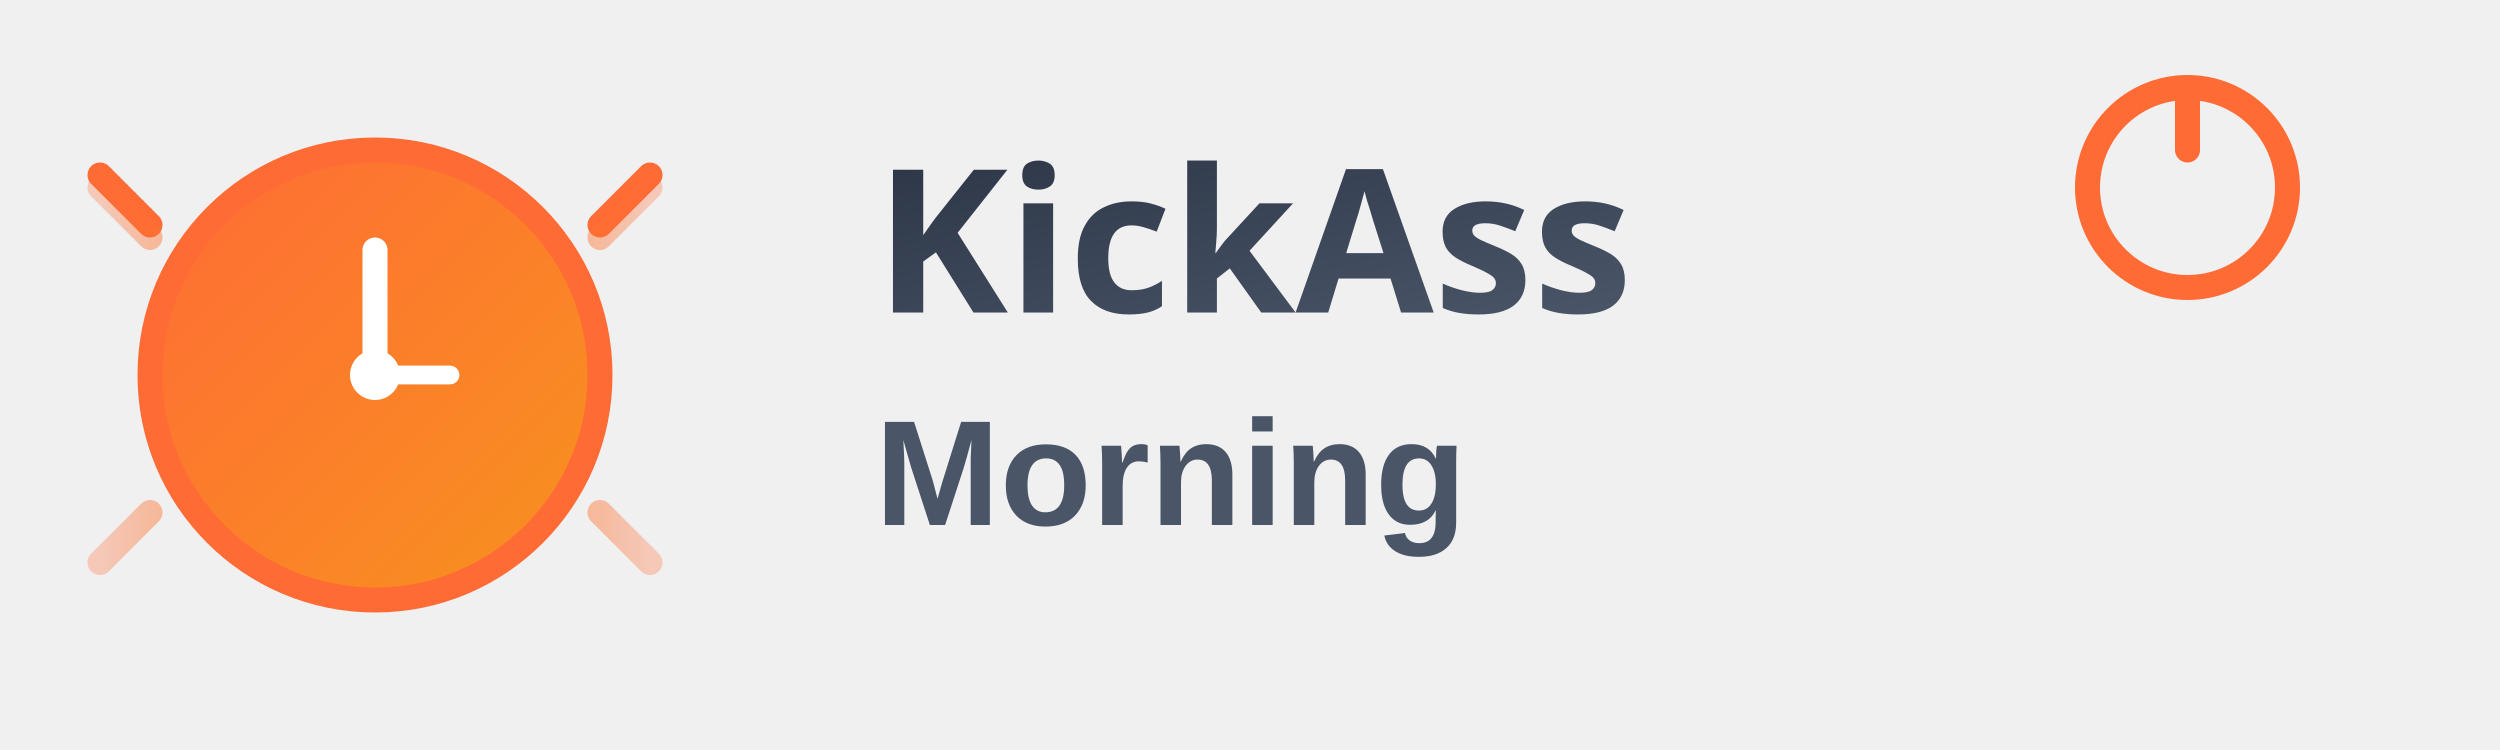
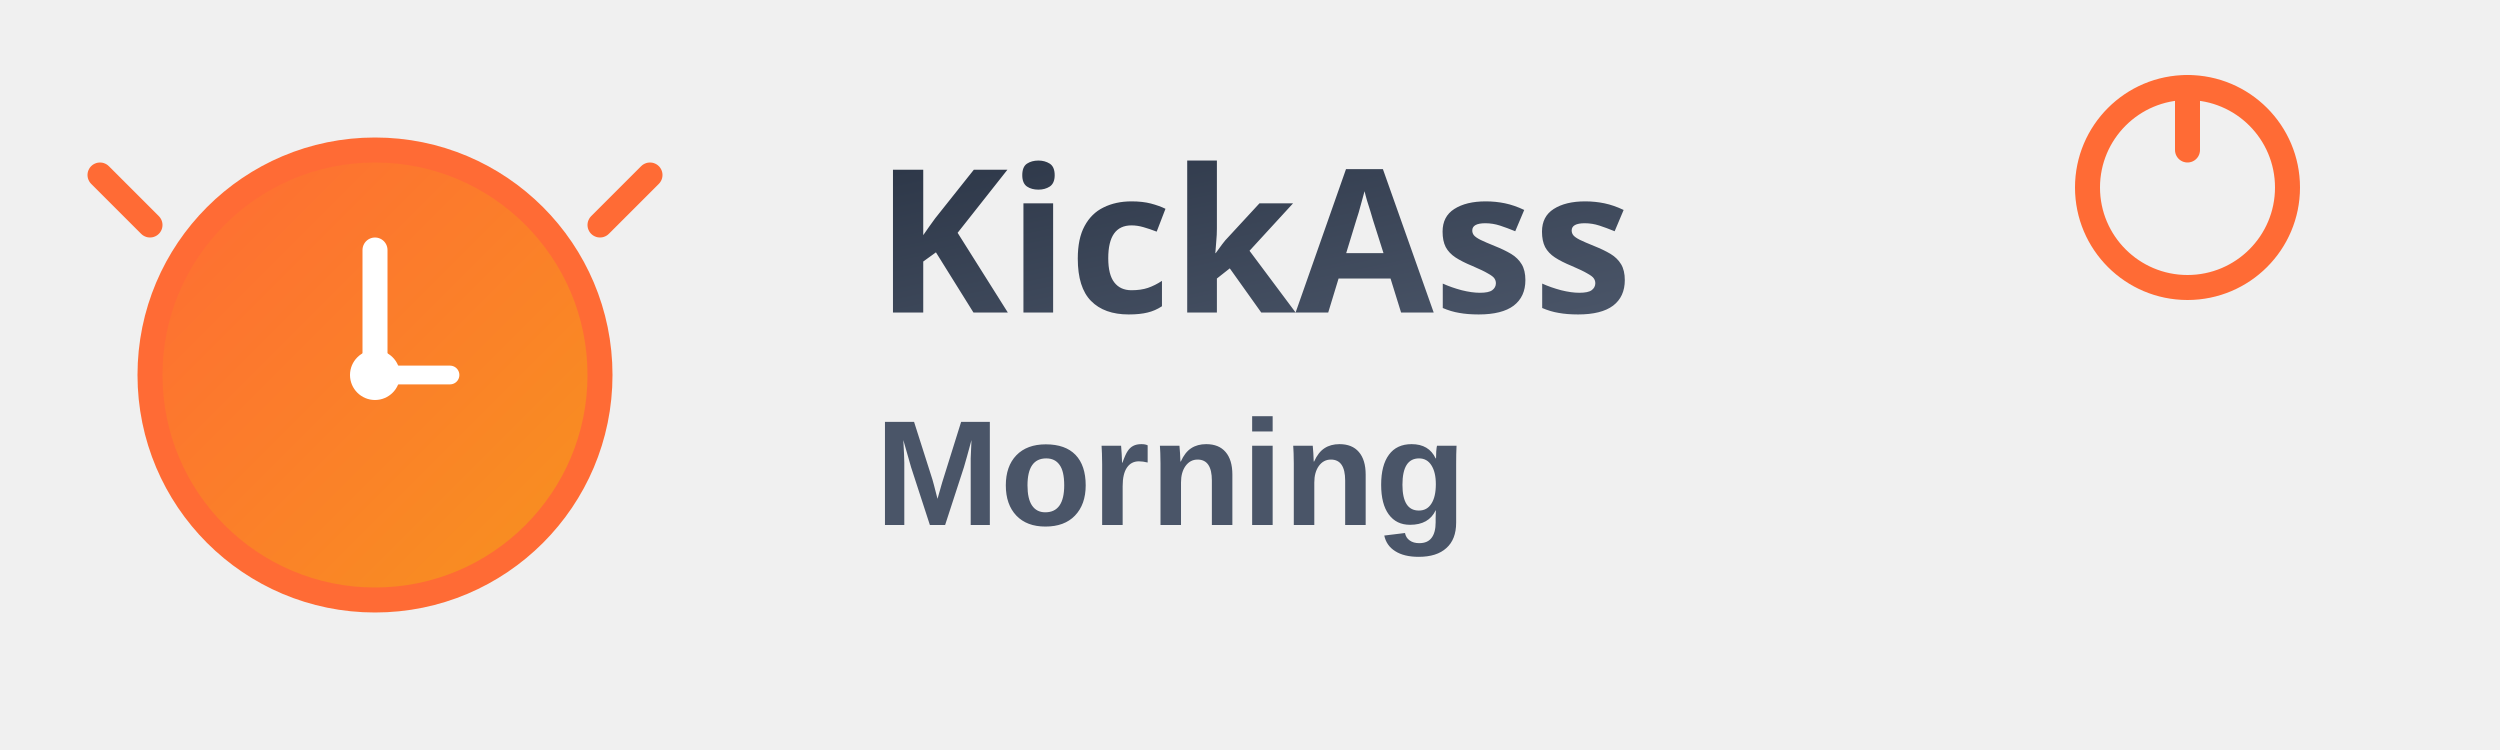
<svg xmlns="http://www.w3.org/2000/svg" width="200" height="60" viewBox="0 0 200 60" fill="none">
  <g>
    <circle cx="30" cy="30" r="18" fill="url(#gradient1)" stroke="#FF6B35" stroke-width="2" />
    <line x1="30" y1="30" x2="30" y2="20" stroke="#fff" stroke-width="2" stroke-linecap="round" />
    <line x1="30" y1="30" x2="36" y2="30" stroke="#fff" stroke-width="1.5" stroke-linecap="round" />
    <circle cx="30" cy="30" r="2" fill="#fff" />
    <path d="M12 18 L8 14 M48 18 L52 14" stroke="#FF6B35" stroke-width="2" stroke-linecap="round" />
-     <path d="M2 30 L6 30 M54 30 L58 30" stroke="url(#gradient2)" stroke-width="2" stroke-linecap="round" />
-     <path d="M8 15 L12 19 M48 19 L52 15" stroke="url(#gradient2)" stroke-width="2" stroke-linecap="round" />
-     <path d="M8 45 L12 41 M48 41 L52 45" stroke="url(#gradient2)" stroke-width="2" stroke-linecap="round" />
  </g>
  <text x="70" y="25" font-family="Arial Black, sans-serif" font-size="16" font-weight="900" fill="url(#textGradient)">KickAss</text>
  <text x="70" y="42" font-family="Arial, sans-serif" font-size="12" font-weight="600" fill="#4A5568">Morning</text>
  <circle cx="175" cy="15" r="8" fill="none" stroke="#FF6B35" stroke-width="2" />
  <line x1="175" y1="7" x2="175" y2="12" stroke="#FF6B35" stroke-width="2" stroke-linecap="round" />
  <defs>
    <linearGradient id="gradient1" x1="0%" y1="0%" x2="100%" y2="100%">
      <stop offset="0%" style="stop-color:#FF6B35;stop-opacity:1" />
      <stop offset="100%" style="stop-color:#F7931E;stop-opacity:1" />
    </linearGradient>
    <linearGradient id="gradient2" x1="0%" y1="0%" x2="100%" y2="0%">
      <stop offset="0%" style="stop-color:#FF6B35;stop-opacity:0.3" />
      <stop offset="50%" style="stop-color:#F7931E;stop-opacity:1" />
      <stop offset="100%" style="stop-color:#FF6B35;stop-opacity:0.3" />
    </linearGradient>
    <linearGradient id="textGradient" x1="0%" y1="0%" x2="100%" y2="100%">
      <stop offset="0%" style="stop-color:#2D3748;stop-opacity:1" />
      <stop offset="100%" style="stop-color:#4A5568;stop-opacity:1" />
    </linearGradient>
  </defs>
</svg>
